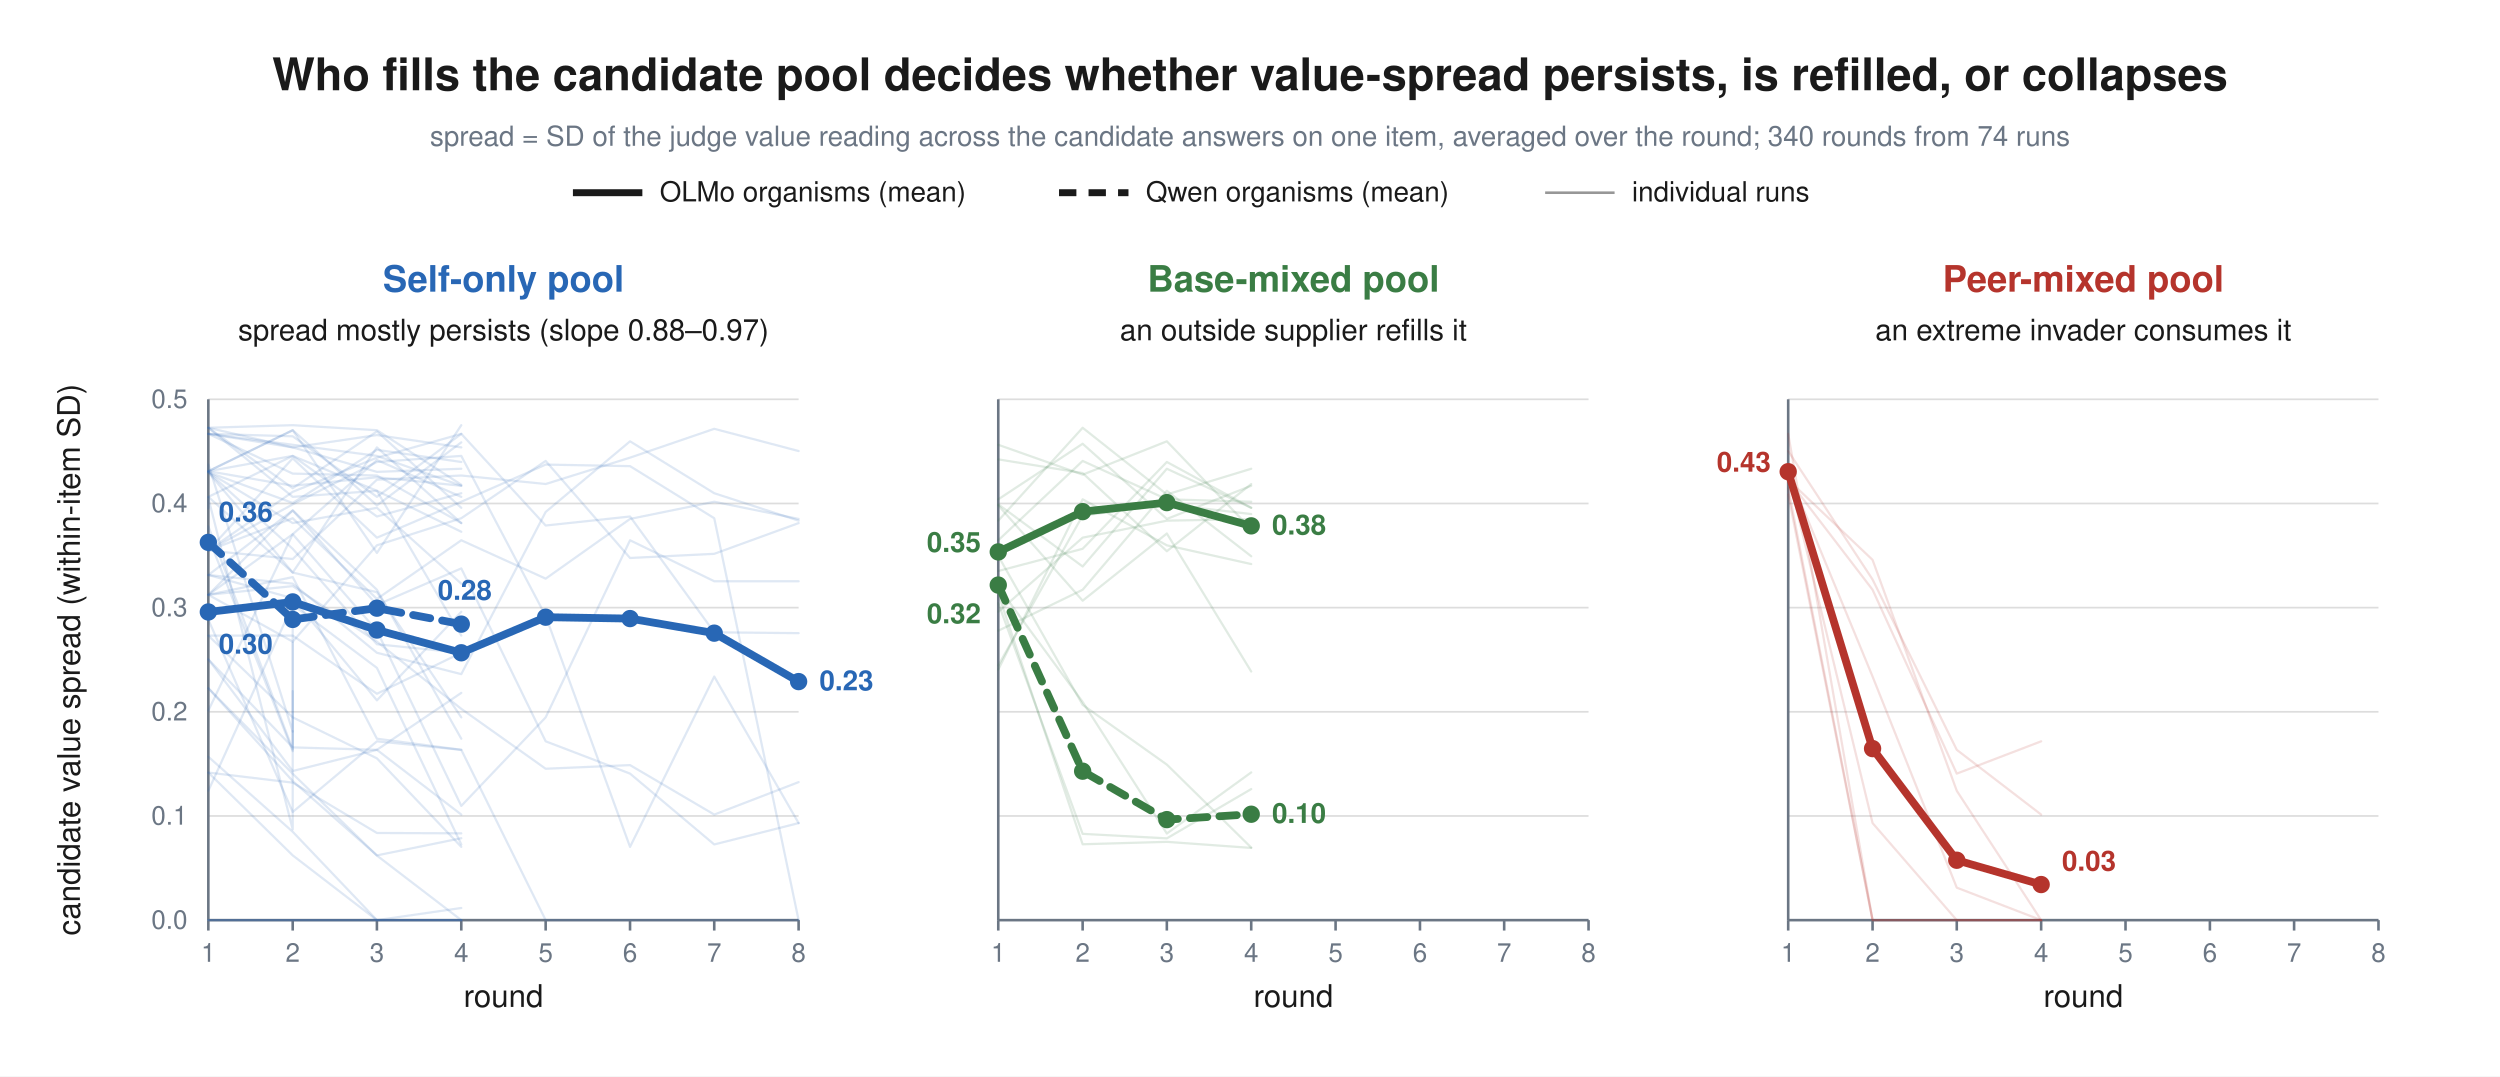
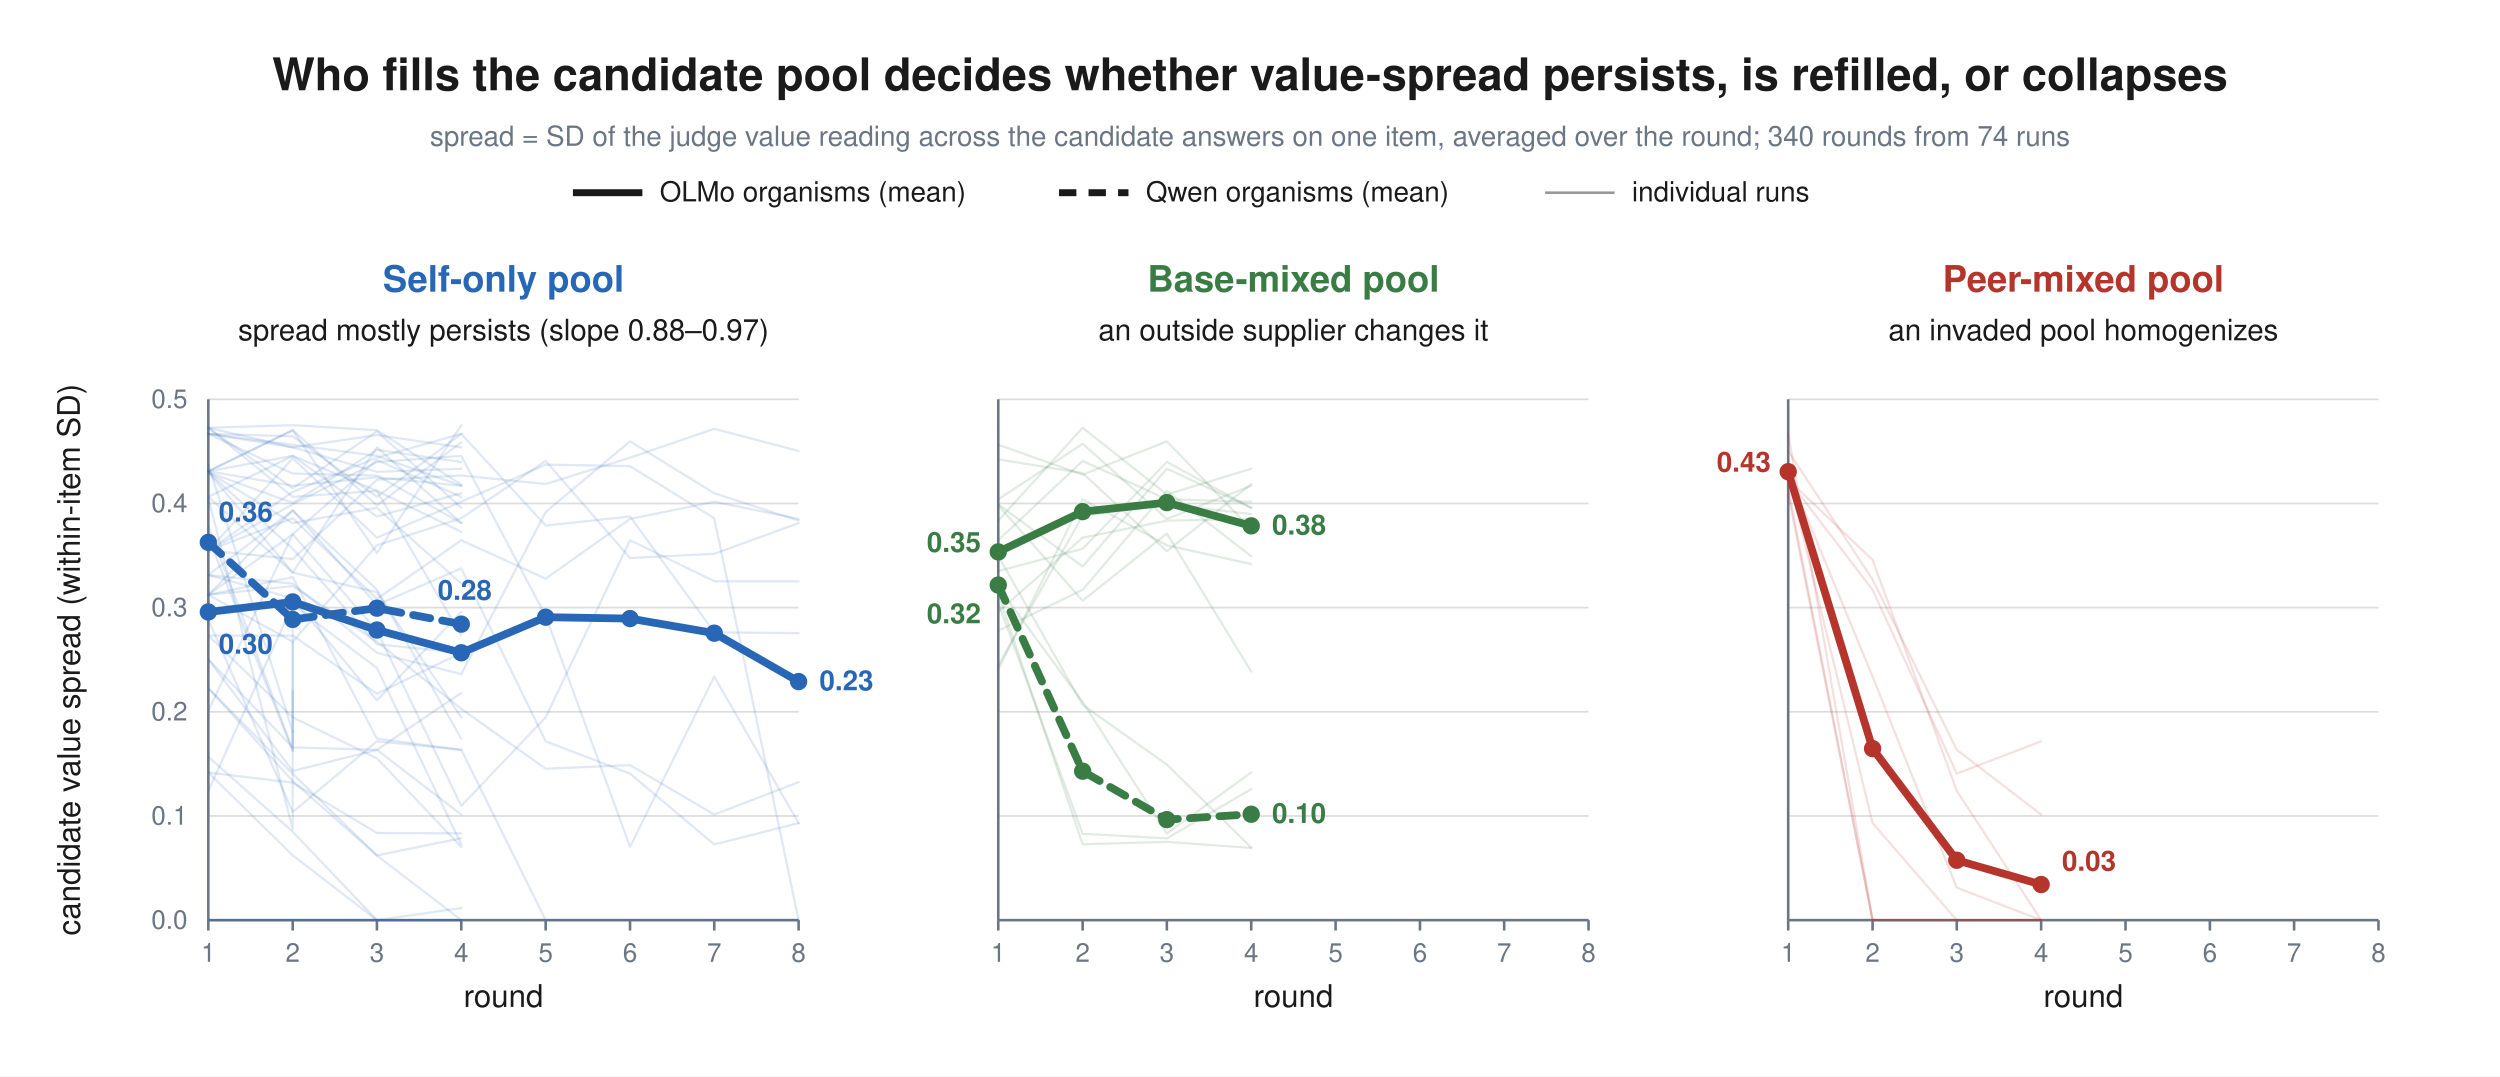
<svg xmlns="http://www.w3.org/2000/svg" viewBox="0 0 1440 620" font-family="Helvetica, Arial, sans-serif">
  <rect width="1440" height="620" fill="white" />
  <text x="720" y="52" text-anchor="middle" font-size="26" font-weight="bold" fill="#1a1a1a" font-family="Helvetica, Arial, sans-serif">Who fills the candidate pool decides whether value-spread persists, is refilled, or collapses</text>
  <text x="720" y="84" text-anchor="middle" font-size="16" fill="#6b7684" font-family="Helvetica, Arial, sans-serif">spread = SD of the judge value reading across the candidate answers on one item, averaged over the round; 340 rounds from 74 runs</text>
  <line x1="330" y1="111" x2="370" y2="111" stroke="#1a1a1a" stroke-width="4" />
  <text x="380" y="116" font-size="16" fill="#1a1a1a" font-family="Helvetica, Arial, sans-serif">OLMo organisms (mean)</text>
  <line x1="610" y1="111" x2="650" y2="111" stroke="#1a1a1a" stroke-width="4" stroke-dasharray="10 7" />
  <text x="660" y="116" font-size="16" fill="#1a1a1a" font-family="Helvetica, Arial, sans-serif">Qwen organisms (mean)</text>
  <line x1="890" y1="111" x2="930" y2="111" stroke="#1a1a1a" stroke-width="1.5" stroke-opacity="0.45" />
  <text x="940" y="116" font-size="16" fill="#1a1a1a" font-family="Helvetica, Arial, sans-serif">individual runs</text>
  <text x="46" y="380.0" font-size="18" fill="#1a1a1a" font-family="Helvetica, Arial, sans-serif" text-anchor="middle" transform="rotate(-90 46 380.0)">candidate value spread (within-item SD)</text>
  <text x="290.0" y="168" text-anchor="middle" font-size="21" font-weight="bold" fill="#2867b5" font-family="Helvetica, Arial, sans-serif">Self-only pool</text>
  <text x="290.0" y="196" text-anchor="middle" font-size="17" fill="#1a1a1a" font-family="Helvetica, Arial, sans-serif">spread mostly persists (slope 0.88–0.97)</text>
  <line x1="120" y1="530.0" x2="460" y2="530.0" stroke="#dddddd" stroke-width="1" />
  <text x="108" y="535.0" text-anchor="end" font-size="15" fill="#6b7684" font-family="Helvetica, Arial, sans-serif">0.0</text>
  <line x1="120" y1="470.0" x2="460" y2="470.0" stroke="#dddddd" stroke-width="1" />
  <text x="108" y="475.0" text-anchor="end" font-size="15" fill="#6b7684" font-family="Helvetica, Arial, sans-serif">0.1</text>
  <line x1="120" y1="410.0" x2="460" y2="410.0" stroke="#dddddd" stroke-width="1" />
  <text x="108" y="415.0" text-anchor="end" font-size="15" fill="#6b7684" font-family="Helvetica, Arial, sans-serif">0.2</text>
  <line x1="120" y1="350.0" x2="460" y2="350.0" stroke="#dddddd" stroke-width="1" />
  <text x="108" y="355.0" text-anchor="end" font-size="15" fill="#6b7684" font-family="Helvetica, Arial, sans-serif">0.3</text>
  <line x1="120" y1="290.0" x2="460" y2="290.0" stroke="#dddddd" stroke-width="1" />
  <text x="108" y="295.0" text-anchor="end" font-size="15" fill="#6b7684" font-family="Helvetica, Arial, sans-serif">0.4</text>
  <line x1="120" y1="230.0" x2="460" y2="230.0" stroke="#dddddd" stroke-width="1" />
  <text x="108" y="235.0" text-anchor="end" font-size="15" fill="#6b7684" font-family="Helvetica, Arial, sans-serif">0.5</text>
  <line x1="120" y1="230" x2="120" y2="530" stroke="#6b7684" stroke-width="1.5" />
  <line x1="120" y1="530" x2="460" y2="530" stroke="#6b7684" stroke-width="1.5" />
  <line x1="120.0" y1="530" x2="120.0" y2="536" stroke="#6b7684" stroke-width="1.5" />
  <text x="120.0" y="554" text-anchor="middle" font-size="15" fill="#6b7684" font-family="Helvetica, Arial, sans-serif">1</text>
  <line x1="168.6" y1="530" x2="168.6" y2="536" stroke="#6b7684" stroke-width="1.5" />
  <text x="168.6" y="554" text-anchor="middle" font-size="15" fill="#6b7684" font-family="Helvetica, Arial, sans-serif">2</text>
  <line x1="217.1" y1="530" x2="217.1" y2="536" stroke="#6b7684" stroke-width="1.5" />
  <text x="217.1" y="554" text-anchor="middle" font-size="15" fill="#6b7684" font-family="Helvetica, Arial, sans-serif">3</text>
  <line x1="265.7" y1="530" x2="265.7" y2="536" stroke="#6b7684" stroke-width="1.5" />
  <text x="265.7" y="554" text-anchor="middle" font-size="15" fill="#6b7684" font-family="Helvetica, Arial, sans-serif">4</text>
  <line x1="314.3" y1="530" x2="314.3" y2="536" stroke="#6b7684" stroke-width="1.5" />
  <text x="314.3" y="554" text-anchor="middle" font-size="15" fill="#6b7684" font-family="Helvetica, Arial, sans-serif">5</text>
  <line x1="362.9" y1="530" x2="362.9" y2="536" stroke="#6b7684" stroke-width="1.5" />
  <text x="362.9" y="554" text-anchor="middle" font-size="15" fill="#6b7684" font-family="Helvetica, Arial, sans-serif">6</text>
  <line x1="411.4" y1="530" x2="411.4" y2="536" stroke="#6b7684" stroke-width="1.5" />
  <text x="411.4" y="554" text-anchor="middle" font-size="15" fill="#6b7684" font-family="Helvetica, Arial, sans-serif">7</text>
  <line x1="460.0" y1="530" x2="460.0" y2="536" stroke="#6b7684" stroke-width="1.5" />
  <text x="460.0" y="554" text-anchor="middle" font-size="15" fill="#6b7684" font-family="Helvetica, Arial, sans-serif">8</text>
  <text x="290.0" y="580" text-anchor="middle" font-size="18" fill="#1a1a1a" font-family="Helvetica, Arial, sans-serif">round</text>
  <polyline points="120.0,331.2 168.6,344.6 217.1,403.4 265.7,352.4" fill="none" stroke="#2867b5" stroke-width="1.3" stroke-opacity="0.15" stroke-linejoin="round" stroke-linecap="round" />
  <polyline points="120.0,331.2 168.6,294.0 217.1,339.7 265.7,425.5" fill="none" stroke="#2867b5" stroke-width="1.3" stroke-opacity="0.15" stroke-linejoin="round" stroke-linecap="round" />
  <polyline points="120.0,379.8 168.6,430.5 217.1,431.9 265.7,469.2" fill="none" stroke="#2867b5" stroke-width="1.3" stroke-opacity="0.15" stroke-linejoin="round" stroke-linecap="round" />
  <polyline points="120.0,379.8 168.6,444.1 217.1,431.9 265.7,399.1" fill="none" stroke="#2867b5" stroke-width="1.3" stroke-opacity="0.15" stroke-linejoin="round" stroke-linecap="round" />
  <polyline points="120.0,409.3 168.6,307.7 217.1,265.0 265.7,286.2" fill="none" stroke="#2867b5" stroke-width="1.3" stroke-opacity="0.15" stroke-linejoin="round" stroke-linecap="round" />
  <polyline points="120.0,366.1 168.6,413.2 217.1,436.8 265.7,487.8" fill="none" stroke="#2867b5" stroke-width="1.3" stroke-opacity="0.15" stroke-linejoin="round" stroke-linecap="round" />
  <polyline points="120.0,286.2 168.6,329.8 217.1,341.1 265.7,413.2" fill="none" stroke="#2867b5" stroke-width="1.3" stroke-opacity="0.15" stroke-linejoin="round" stroke-linecap="round" />
  <polyline points="120.0,356.9 168.6,467.7 217.1,427.0 265.7,431.9" fill="none" stroke="#2867b5" stroke-width="1.3" stroke-opacity="0.15" stroke-linejoin="round" stroke-linecap="round" />
  <polyline points="120.0,366.1 168.6,366.1 217.1,399.6 265.7,376.0" fill="none" stroke="#2867b5" stroke-width="1.3" stroke-opacity="0.15" stroke-linejoin="round" stroke-linecap="round" />
  <polyline points="120.0,286.2 168.6,262.6 217.1,297.5 265.7,284.1" fill="none" stroke="#2867b5" stroke-width="1.3" stroke-opacity="0.15" stroke-linejoin="round" stroke-linecap="round" />
  <polyline points="120.0,342.6 168.6,369.6 217.1,314.1 265.7,298.5 314.3,265.5 362.9,321.4 411.4,319.0 460.0,301.3" fill="none" stroke="#2867b5" stroke-width="1.3" stroke-opacity="0.15" stroke-linejoin="round" stroke-linecap="round" />
  <polyline points="120.0,317.1 168.6,283.3 217.1,263.6 265.7,249.9 314.3,302.7 362.9,297.5 411.4,364.2 460.0,364.7" fill="none" stroke="#2867b5" stroke-width="1.3" stroke-opacity="0.15" stroke-linejoin="round" stroke-linecap="round" />
  <polyline points="120.0,455.5 168.6,348.4 217.1,384.7 265.7,486.4" fill="none" stroke="#2867b5" stroke-width="1.3" stroke-opacity="0.15" stroke-linejoin="round" stroke-linecap="round" />
  <polyline points="120.0,530.0 168.6,530.0 217.1,530.0 265.7,530.0" fill="none" stroke="#2867b5" stroke-width="1.3" stroke-opacity="0.15" stroke-linejoin="round" stroke-linecap="round" />
  <polyline points="120.0,342.6 168.6,294.0 217.1,348.4 265.7,327.4 314.3,427.0 362.9,445.6 411.4,486.4 460.0,474.1" fill="none" stroke="#2867b5" stroke-width="1.3" stroke-opacity="0.15" stroke-linejoin="round" stroke-linecap="round" />
  <polyline points="120.0,317.1 168.6,264.0 217.1,309.7 265.7,289.0 314.3,267.6 362.9,268.5 411.4,298.5 460.0,530.0" fill="none" stroke="#2867b5" stroke-width="1.3" stroke-opacity="0.15" stroke-linejoin="round" stroke-linecap="round" />
  <polyline points="120.0,342.6 168.6,337.6 217.1,369.6 265.7,408.3 314.3,442.8 362.9,440.7 411.4,469.2 460.0,450.5" fill="none" stroke="#2867b5" stroke-width="1.3" stroke-opacity="0.15" stroke-linejoin="round" stroke-linecap="round" />
  <polyline points="120.0,317.1 168.6,290.5 217.1,266.1 265.7,262.6 314.3,354.8 362.9,487.8 411.4,389.7 460.0,474.1" fill="none" stroke="#2867b5" stroke-width="1.3" stroke-opacity="0.15" stroke-linejoin="round" stroke-linecap="round" />
  <polyline points="120.0,342.6 168.6,307.7 217.1,363.3 265.7,464.2 314.3,413.2 362.9,311.2 411.4,334.8 460.0,334.8" fill="none" stroke="#2867b5" stroke-width="1.3" stroke-opacity="0.15" stroke-linejoin="round" stroke-linecap="round" />
  <polyline points="120.0,317.1 168.6,322.0 217.1,276.3 265.7,273.9 314.3,278.8 362.9,263.6 411.4,247.0 460.0,259.8" fill="none" stroke="#2867b5" stroke-width="1.3" stroke-opacity="0.15" stroke-linejoin="round" stroke-linecap="round" />
  <polyline points="120.0,342.6 168.6,332.4 217.1,425.5 265.7,431.9 314.3,530.0 362.9,530.0 411.4,530.0 460.0,530.0" fill="none" stroke="#2867b5" stroke-width="1.3" stroke-opacity="0.15" stroke-linejoin="round" stroke-linecap="round" />
  <polyline points="120.0,317.1 168.6,298.5 217.1,345.0 265.7,311.2 314.3,333.3 362.9,298.9 411.4,289.0 460.0,298.9" fill="none" stroke="#2867b5" stroke-width="1.3" stroke-opacity="0.15" stroke-linejoin="round" stroke-linecap="round" />
  <polyline points="120.0,331.2 168.6,336.2 217.1,376.0 265.7,388.3 314.3,294.9 362.9,254.2 411.4,284.1 460.0,299.9" fill="none" stroke="#2867b5" stroke-width="1.3" stroke-opacity="0.15" stroke-linejoin="round" stroke-linecap="round" />
  <polyline points="120.0,271.4 168.6,262.6 217.1,282.7 265.7,366.1" fill="none" stroke="#2867b5" stroke-width="1.3" stroke-opacity="0.15" stroke-linejoin="round" stroke-linecap="round" />
  <polyline points="120.0,271.4 168.6,279.8 217.1,274.9 265.7,279.8" fill="none" stroke="#2867b5" stroke-width="1.3" stroke-opacity="0.15" stroke-linejoin="round" stroke-linecap="round" />
  <polyline points="120.0,271.4 168.6,247.8 217.1,291.1 265.7,254.8" fill="none" stroke="#2867b5" stroke-width="1.3" stroke-opacity="0.15" stroke-linejoin="round" stroke-linecap="round" />
  <polyline points="120.0,271.4 168.6,247.8 217.1,318.5 265.7,244.9" fill="none" stroke="#2867b5" stroke-width="1.3" stroke-opacity="0.15" stroke-linejoin="round" stroke-linecap="round" />
  <polyline points="120.0,246.4 168.6,281.2 217.1,248.5 265.7,292.5" fill="none" stroke="#2867b5" stroke-width="1.3" stroke-opacity="0.15" stroke-linejoin="round" stroke-linecap="round" />
  <polyline points="120.0,246.4 168.6,244.9 217.1,247.8 265.7,279.2" fill="none" stroke="#2867b5" stroke-width="1.3" stroke-opacity="0.15" stroke-linejoin="round" stroke-linecap="round" />
  <polyline points="120.0,246.4 168.6,286.2 217.1,282.7 265.7,306.3" fill="none" stroke="#2867b5" stroke-width="1.3" stroke-opacity="0.15" stroke-linejoin="round" stroke-linecap="round" />
  <polyline points="120.0,246.4 168.6,257.7 217.1,250.6 265.7,257.7" fill="none" stroke="#2867b5" stroke-width="1.3" stroke-opacity="0.15" stroke-linejoin="round" stroke-linecap="round" />
  <polyline points="120.0,272.0 168.6,316.1 217.1,371.1 265.7,376.0" fill="none" stroke="#2867b5" stroke-width="1.3" stroke-opacity="0.15" stroke-linejoin="round" stroke-linecap="round" />
  <polyline points="120.0,272.0 168.6,329.8 217.1,257.7 265.7,301.3" fill="none" stroke="#2867b5" stroke-width="1.3" stroke-opacity="0.15" stroke-linejoin="round" stroke-linecap="round" />
  <polyline points="120.0,272.0 168.6,289.7 217.1,259.1 265.7,266.1" fill="none" stroke="#2867b5" stroke-width="1.3" stroke-opacity="0.15" stroke-linejoin="round" stroke-linecap="round" />
  <polyline points="120.0,272.0 168.6,301.3 217.1,292.5 265.7,336.2" fill="none" stroke="#2867b5" stroke-width="1.3" stroke-opacity="0.15" stroke-linejoin="round" stroke-linecap="round" />
  <polyline points="120.0,249.9 168.6,256.2 217.1,262.6 265.7,279.8" fill="none" stroke="#2867b5" stroke-width="1.3" stroke-opacity="0.15" stroke-linejoin="round" stroke-linecap="round" />
  <polyline points="120.0,249.9 168.6,251.3 217.1,286.2 265.7,249.9" fill="none" stroke="#2867b5" stroke-width="1.3" stroke-opacity="0.15" stroke-linejoin="round" stroke-linecap="round" />
  <polyline points="120.0,249.9 168.6,257.7 217.1,271.8 265.7,270.0" fill="none" stroke="#2867b5" stroke-width="1.3" stroke-opacity="0.15" stroke-linejoin="round" stroke-linecap="round" />
  <polyline points="120.0,249.9 168.6,272.8 217.1,273.9 265.7,301.3" fill="none" stroke="#2867b5" stroke-width="1.3" stroke-opacity="0.15" stroke-linejoin="round" stroke-linecap="round" />
  <polyline points="120.0,306.0 120.0,303.1 168.6,431.7 168.6,398.1" fill="none" stroke="#2867b5" stroke-width="1.3" stroke-opacity="0.15" stroke-linejoin="round" stroke-linecap="round" />
  <polyline points="120.0,271.3 120.0,267.5 168.6,421.4 168.6,347.4" fill="none" stroke="#2867b5" stroke-width="1.3" stroke-opacity="0.15" stroke-linejoin="round" stroke-linecap="round" />
  <polyline points="120.0,292.8 120.0,286.9 168.6,477.7 168.6,421.1" fill="none" stroke="#2867b5" stroke-width="1.3" stroke-opacity="0.15" stroke-linejoin="round" stroke-linecap="round" />
  <polyline points="120.0,310.9 120.0,309.4 168.6,432.7 168.6,370.2" fill="none" stroke="#2867b5" stroke-width="1.3" stroke-opacity="0.15" stroke-linejoin="round" stroke-linecap="round" />
  <polyline points="120.0,445.0 168.6,450.8 217.1,479.8 265.7,480.0" fill="none" stroke="#2867b5" stroke-width="1.3" stroke-opacity="0.15" stroke-linejoin="round" stroke-linecap="round" />
  <polyline points="120.0,396.4 168.6,449.9 217.1,492.7 265.7,482.8" fill="none" stroke="#2867b5" stroke-width="1.3" stroke-opacity="0.15" stroke-linejoin="round" stroke-linecap="round" />
  <polyline points="120.0,435.9 168.6,479.1 217.1,530.0 265.7,530.0" fill="none" stroke="#2867b5" stroke-width="1.3" stroke-opacity="0.15" stroke-linejoin="round" stroke-linecap="round" />
  <polyline points="120.0,445.0 168.6,492.7 217.1,530.0 265.7,523.0" fill="none" stroke="#2867b5" stroke-width="1.3" stroke-opacity="0.15" stroke-linejoin="round" stroke-linecap="round" />
  <polyline points="120.0,396.4 168.6,445.7 217.1,492.8 265.7,530.0" fill="none" stroke="#2867b5" stroke-width="1.3" stroke-opacity="0.15" stroke-linejoin="round" stroke-linecap="round" />
  <polyline points="120.0,530.0 168.6,530.0 217.1,530.0 265.7,530.0" fill="none" stroke="#2867b5" stroke-width="1.3" stroke-opacity="0.15" stroke-linejoin="round" stroke-linecap="round" />
  <polyline points="120.0,530.0 168.6,530.0 217.1,530.0 265.7,530.0" fill="none" stroke="#2867b5" stroke-width="1.3" stroke-opacity="0.15" stroke-linejoin="round" stroke-linecap="round" />
  <polyline points="120.0,352.5 168.6,346.7 217.1,362.9 265.7,376.0 314.3,355.5 362.9,356.3 411.4,364.7 460.0,392.6" fill="none" stroke="#2867b5" stroke-width="4.5" stroke-opacity="1.0" stroke-linejoin="round" stroke-linecap="round" />
  <circle cx="120.0" cy="352.5" r="5" fill="#2867b5" />
  <circle cx="168.6" cy="346.7" r="5" fill="#2867b5" />
  <circle cx="217.1" cy="362.9" r="5" fill="#2867b5" />
  <circle cx="265.7" cy="376.0" r="5" fill="#2867b5" />
  <circle cx="314.3" cy="355.5" r="5" fill="#2867b5" />
  <circle cx="362.9" cy="356.3" r="5" fill="#2867b5" />
  <circle cx="411.4" cy="364.7" r="5" fill="#2867b5" />
  <circle cx="460.0" cy="392.6" r="5" fill="#2867b5" />
  <polyline points="120.0,312.4 168.6,356.8 217.1,350.3 265.7,359.5" fill="none" stroke="#2867b5" stroke-width="4.5" stroke-opacity="1.0" stroke-linejoin="round" stroke-linecap="round" stroke-dasharray="10 7" />
  <circle cx="120.0" cy="312.4" r="5" fill="#2867b5" />
  <circle cx="168.6" cy="356.8" r="5" fill="#2867b5" />
  <circle cx="217.1" cy="350.3" r="5" fill="#2867b5" />
  <circle cx="265.7" cy="359.5" r="5" fill="#2867b5" />
  <text x="126.0" y="376.5" text-anchor="start" font-size="16" font-weight="bold" fill="#2867b5" font-family="Helvetica, Arial, sans-serif">0.30</text>
  <text x="126.0" y="300.4" text-anchor="start" font-size="16" font-weight="bold" fill="#2867b5" font-family="Helvetica, Arial, sans-serif">0.36</text>
  <text x="472.0" y="397.6" text-anchor="start" font-size="16" font-weight="bold" fill="#2867b5" font-family="Helvetica, Arial, sans-serif">0.23</text>
  <text x="267.7" y="345.5" text-anchor="middle" font-size="16" font-weight="bold" fill="#2867b5" font-family="Helvetica, Arial, sans-serif">0.28</text>
  <text x="745.0" y="168" text-anchor="middle" font-size="21" font-weight="bold" fill="#3a7d44" font-family="Helvetica, Arial, sans-serif">Base-mixed pool</text>
-   <text x="745.0" y="196" text-anchor="middle" font-size="17" fill="#1a1a1a" font-family="Helvetica, Arial, sans-serif">an outside supplier refills it</text>
+   <text x="745.0" y="196" text-anchor="middle" font-size="17" fill="#1a1a1a" font-family="Helvetica, Arial, sans-serif">an outside supplier changes it</text>
  <line x1="575" y1="530.0" x2="915" y2="530.0" stroke="#dddddd" stroke-width="1" />
  <line x1="575" y1="470.0" x2="915" y2="470.0" stroke="#dddddd" stroke-width="1" />
  <line x1="575" y1="410.0" x2="915" y2="410.0" stroke="#dddddd" stroke-width="1" />
  <line x1="575" y1="350.0" x2="915" y2="350.0" stroke="#dddddd" stroke-width="1" />
  <line x1="575" y1="290.0" x2="915" y2="290.0" stroke="#dddddd" stroke-width="1" />
  <line x1="575" y1="230.0" x2="915" y2="230.0" stroke="#dddddd" stroke-width="1" />
  <line x1="575" y1="230" x2="575" y2="530" stroke="#6b7684" stroke-width="1.5" />
  <line x1="575" y1="530" x2="915" y2="530" stroke="#6b7684" stroke-width="1.5" />
  <line x1="575.0" y1="530" x2="575.0" y2="536" stroke="#6b7684" stroke-width="1.5" />
  <text x="575.0" y="554" text-anchor="middle" font-size="15" fill="#6b7684" font-family="Helvetica, Arial, sans-serif">1</text>
  <line x1="623.6" y1="530" x2="623.6" y2="536" stroke="#6b7684" stroke-width="1.5" />
  <text x="623.6" y="554" text-anchor="middle" font-size="15" fill="#6b7684" font-family="Helvetica, Arial, sans-serif">2</text>
  <line x1="672.1" y1="530" x2="672.1" y2="536" stroke="#6b7684" stroke-width="1.5" />
  <text x="672.1" y="554" text-anchor="middle" font-size="15" fill="#6b7684" font-family="Helvetica, Arial, sans-serif">3</text>
  <line x1="720.7" y1="530" x2="720.7" y2="536" stroke="#6b7684" stroke-width="1.5" />
  <text x="720.7" y="554" text-anchor="middle" font-size="15" fill="#6b7684" font-family="Helvetica, Arial, sans-serif">4</text>
  <line x1="769.3" y1="530" x2="769.3" y2="536" stroke="#6b7684" stroke-width="1.5" />
  <text x="769.3" y="554" text-anchor="middle" font-size="15" fill="#6b7684" font-family="Helvetica, Arial, sans-serif">5</text>
  <line x1="817.9" y1="530" x2="817.9" y2="536" stroke="#6b7684" stroke-width="1.5" />
  <text x="817.9" y="554" text-anchor="middle" font-size="15" fill="#6b7684" font-family="Helvetica, Arial, sans-serif">6</text>
  <line x1="866.4" y1="530" x2="866.4" y2="536" stroke="#6b7684" stroke-width="1.5" />
  <text x="866.4" y="554" text-anchor="middle" font-size="15" fill="#6b7684" font-family="Helvetica, Arial, sans-serif">7</text>
  <line x1="915.0" y1="530" x2="915.0" y2="536" stroke="#6b7684" stroke-width="1.5" />
  <text x="915.0" y="554" text-anchor="middle" font-size="15" fill="#6b7684" font-family="Helvetica, Arial, sans-serif">8</text>
  <text x="745.0" y="580" text-anchor="middle" font-size="18" fill="#1a1a1a" font-family="Helvetica, Arial, sans-serif">round</text>
  <polyline points="575.0,385.7 623.6,287.6 672.1,314.1 720.7,324.9" fill="none" stroke="#3a7d44" stroke-width="1.3" stroke-opacity="0.15" stroke-linejoin="round" stroke-linecap="round" />
  <polyline points="575.0,291.1 623.6,346.0 672.1,307.3 720.7,386.8" fill="none" stroke="#3a7d44" stroke-width="1.3" stroke-opacity="0.15" stroke-linejoin="round" stroke-linecap="round" />
  <polyline points="575.0,311.2 623.6,265.5 672.1,287.6 720.7,289.0" fill="none" stroke="#3a7d44" stroke-width="1.3" stroke-opacity="0.15" stroke-linejoin="round" stroke-linecap="round" />
  <polyline points="575.0,363.3 623.6,339.7 672.1,282.7 720.7,320.4" fill="none" stroke="#3a7d44" stroke-width="1.3" stroke-opacity="0.15" stroke-linejoin="round" stroke-linecap="round" />
  <polyline points="575.0,328.9 623.6,316.1 672.1,266.1 720.7,292.5" fill="none" stroke="#3a7d44" stroke-width="1.3" stroke-opacity="0.15" stroke-linejoin="round" stroke-linecap="round" />
  <polyline points="575.0,352.4 623.6,309.7 672.1,299.9 720.7,299.0" fill="none" stroke="#3a7d44" stroke-width="1.3" stroke-opacity="0.15" stroke-linejoin="round" stroke-linecap="round" />
  <polyline points="575.0,264.6 623.6,272.5 672.1,317.5 720.7,278.8" fill="none" stroke="#3a7d44" stroke-width="1.3" stroke-opacity="0.15" stroke-linejoin="round" stroke-linecap="round" />
  <polyline points="575.0,256.2 623.6,273.4 672.1,254.2 720.7,304.8" fill="none" stroke="#3a7d44" stroke-width="1.3" stroke-opacity="0.15" stroke-linejoin="round" stroke-linecap="round" />
  <polyline points="575.0,287.6 623.6,255.6 672.1,298.9 720.7,279.8" fill="none" stroke="#3a7d44" stroke-width="1.3" stroke-opacity="0.15" stroke-linejoin="round" stroke-linecap="round" />
  <polyline points="575.0,299.9 623.6,246.4 672.1,284.8 720.7,270.0" fill="none" stroke="#3a7d44" stroke-width="1.3" stroke-opacity="0.15" stroke-linejoin="round" stroke-linecap="round" />
  <polyline points="575.0,290.5 623.6,326.3 672.1,270.0 720.7,292.5" fill="none" stroke="#3a7d44" stroke-width="1.3" stroke-opacity="0.15" stroke-linejoin="round" stroke-linecap="round" />
  <polyline points="575.0,383.3 623.6,297.0 672.1,290.5 720.7,296.1" fill="none" stroke="#3a7d44" stroke-width="1.3" stroke-opacity="0.15" stroke-linejoin="round" stroke-linecap="round" />
  <polyline points="575.0,342.1 623.6,486.3 672.1,484.9 720.7,488.4" fill="none" stroke="#3a7d44" stroke-width="1.3" stroke-opacity="0.15" stroke-linejoin="round" stroke-linecap="round" />
  <polyline points="575.0,347.4 623.6,480.3 672.1,482.9 720.7,454.5" fill="none" stroke="#3a7d44" stroke-width="1.3" stroke-opacity="0.15" stroke-linejoin="round" stroke-linecap="round" />
  <polyline points="575.0,338.1 623.6,404.3 672.1,480.1 720.7,444.9" fill="none" stroke="#3a7d44" stroke-width="1.3" stroke-opacity="0.15" stroke-linejoin="round" stroke-linecap="round" />
  <polyline points="575.0,320.2 623.6,406.0 672.1,440.4 720.7,488.2" fill="none" stroke="#3a7d44" stroke-width="1.3" stroke-opacity="0.15" stroke-linejoin="round" stroke-linecap="round" />
  <polyline points="575.0,317.9 623.6,294.7 672.1,289.5 720.7,302.9" fill="none" stroke="#3a7d44" stroke-width="4.5" stroke-opacity="1.0" stroke-linejoin="round" stroke-linecap="round" />
  <circle cx="575.0" cy="317.9" r="5" fill="#3a7d44" />
  <circle cx="623.6" cy="294.7" r="5" fill="#3a7d44" />
  <circle cx="672.1" cy="289.5" r="5" fill="#3a7d44" />
  <circle cx="720.7" cy="302.9" r="5" fill="#3a7d44" />
  <polyline points="575.0,337.0 623.6,444.2 672.1,472.1 720.7,469.0" fill="none" stroke="#3a7d44" stroke-width="4.5" stroke-opacity="1.0" stroke-linejoin="round" stroke-linecap="round" stroke-dasharray="10 7" />
  <circle cx="575.0" cy="337.0" r="5" fill="#3a7d44" />
  <circle cx="623.6" cy="444.2" r="5" fill="#3a7d44" />
  <circle cx="672.1" cy="472.1" r="5" fill="#3a7d44" />
  <circle cx="720.7" cy="469.0" r="5" fill="#3a7d44" />
  <text x="565.0" y="317.9" text-anchor="end" font-size="16" font-weight="bold" fill="#3a7d44" font-family="Helvetica, Arial, sans-serif">0.35</text>
  <text x="565.0" y="359.0" text-anchor="end" font-size="16" font-weight="bold" fill="#3a7d44" font-family="Helvetica, Arial, sans-serif">0.32</text>
  <text x="732.7" y="307.9" text-anchor="start" font-size="16" font-weight="bold" fill="#3a7d44" font-family="Helvetica, Arial, sans-serif">0.38</text>
  <text x="732.7" y="474.0" text-anchor="start" font-size="16" font-weight="bold" fill="#3a7d44" font-family="Helvetica, Arial, sans-serif">0.10</text>
  <text x="1200.0" y="168" text-anchor="middle" font-size="21" font-weight="bold" fill="#b5342c" font-family="Helvetica, Arial, sans-serif">Peer-mixed pool</text>
-   <text x="1200.0" y="196" text-anchor="middle" font-size="17" fill="#1a1a1a" font-family="Helvetica, Arial, sans-serif">an extreme invader consumes it</text>
+   <text x="1200.0" y="196" text-anchor="middle" font-size="17" fill="#1a1a1a" font-family="Helvetica, Arial, sans-serif">an invaded pool homogenizes</text>
  <line x1="1030" y1="530.0" x2="1370" y2="530.0" stroke="#dddddd" stroke-width="1" />
  <line x1="1030" y1="470.0" x2="1370" y2="470.0" stroke="#dddddd" stroke-width="1" />
  <line x1="1030" y1="410.0" x2="1370" y2="410.0" stroke="#dddddd" stroke-width="1" />
  <line x1="1030" y1="350.0" x2="1370" y2="350.0" stroke="#dddddd" stroke-width="1" />
  <line x1="1030" y1="290.0" x2="1370" y2="290.0" stroke="#dddddd" stroke-width="1" />
  <line x1="1030" y1="230.0" x2="1370" y2="230.0" stroke="#dddddd" stroke-width="1" />
  <line x1="1030" y1="230" x2="1030" y2="530" stroke="#6b7684" stroke-width="1.5" />
  <line x1="1030" y1="530" x2="1370" y2="530" stroke="#6b7684" stroke-width="1.5" />
  <line x1="1030.0" y1="530" x2="1030.0" y2="536" stroke="#6b7684" stroke-width="1.5" />
  <text x="1030.0" y="554" text-anchor="middle" font-size="15" fill="#6b7684" font-family="Helvetica, Arial, sans-serif">1</text>
  <line x1="1078.6" y1="530" x2="1078.6" y2="536" stroke="#6b7684" stroke-width="1.5" />
  <text x="1078.6" y="554" text-anchor="middle" font-size="15" fill="#6b7684" font-family="Helvetica, Arial, sans-serif">2</text>
  <line x1="1127.1" y1="530" x2="1127.1" y2="536" stroke="#6b7684" stroke-width="1.5" />
  <text x="1127.1" y="554" text-anchor="middle" font-size="15" fill="#6b7684" font-family="Helvetica, Arial, sans-serif">3</text>
  <line x1="1175.7" y1="530" x2="1175.7" y2="536" stroke="#6b7684" stroke-width="1.5" />
  <text x="1175.7" y="554" text-anchor="middle" font-size="15" fill="#6b7684" font-family="Helvetica, Arial, sans-serif">4</text>
  <line x1="1224.3" y1="530" x2="1224.3" y2="536" stroke="#6b7684" stroke-width="1.5" />
  <text x="1224.3" y="554" text-anchor="middle" font-size="15" fill="#6b7684" font-family="Helvetica, Arial, sans-serif">5</text>
  <line x1="1272.9" y1="530" x2="1272.9" y2="536" stroke="#6b7684" stroke-width="1.5" />
  <text x="1272.9" y="554" text-anchor="middle" font-size="15" fill="#6b7684" font-family="Helvetica, Arial, sans-serif">6</text>
  <line x1="1321.4" y1="530" x2="1321.4" y2="536" stroke="#6b7684" stroke-width="1.5" />
  <text x="1321.4" y="554" text-anchor="middle" font-size="15" fill="#6b7684" font-family="Helvetica, Arial, sans-serif">7</text>
  <line x1="1370.0" y1="530" x2="1370.0" y2="536" stroke="#6b7684" stroke-width="1.5" />
  <text x="1370.0" y="554" text-anchor="middle" font-size="15" fill="#6b7684" font-family="Helvetica, Arial, sans-serif">8</text>
  <text x="1200.0" y="580" text-anchor="middle" font-size="18" fill="#1a1a1a" font-family="Helvetica, Arial, sans-serif">round</text>
  <polyline points="1030.0,276.3 1078.6,339.7 1127.1,445.6 1175.7,427.0" fill="none" stroke="#b5342c" stroke-width="1.3" stroke-opacity="0.15" stroke-linejoin="round" stroke-linecap="round" />
  <polyline points="1030.0,259.8 1078.6,333.8 1127.1,431.9 1175.7,469.2" fill="none" stroke="#b5342c" stroke-width="1.3" stroke-opacity="0.15" stroke-linejoin="round" stroke-linecap="round" />
  <polyline points="1030.0,272.0 1078.6,389.7 1127.1,511.3 1175.7,530.0" fill="none" stroke="#b5342c" stroke-width="1.3" stroke-opacity="0.15" stroke-linejoin="round" stroke-linecap="round" />
  <polyline points="1030.0,276.3 1078.6,322.5 1127.1,455.5 1175.7,530.0" fill="none" stroke="#b5342c" stroke-width="1.3" stroke-opacity="0.15" stroke-linejoin="round" stroke-linecap="round" />
  <polyline points="1030.0,249.9 1078.6,530.0 1127.1,530.0 1175.7,530.0" fill="none" stroke="#b5342c" stroke-width="1.3" stroke-opacity="0.15" stroke-linejoin="round" stroke-linecap="round" />
  <polyline points="1030.0,284.8 1078.6,530.0 1127.1,530.0 1175.7,530.0" fill="none" stroke="#b5342c" stroke-width="1.3" stroke-opacity="0.15" stroke-linejoin="round" stroke-linecap="round" />
  <polyline points="1030.0,273.4 1078.6,474.1 1127.1,530.0 1175.7,530.0" fill="none" stroke="#b5342c" stroke-width="1.3" stroke-opacity="0.15" stroke-linejoin="round" stroke-linecap="round" />
  <polyline points="1030.0,281.2 1078.6,530.0 1127.1,530.0 1175.7,530.0" fill="none" stroke="#b5342c" stroke-width="1.3" stroke-opacity="0.15" stroke-linejoin="round" stroke-linecap="round" />
  <polyline points="1030.0,271.7 1078.6,431.2 1127.1,495.5 1175.7,509.5" fill="none" stroke="#b5342c" stroke-width="4.5" stroke-opacity="1.0" stroke-linejoin="round" stroke-linecap="round" />
  <circle cx="1030.0" cy="271.7" r="5" fill="#b5342c" />
  <circle cx="1078.6" cy="431.2" r="5" fill="#b5342c" />
  <circle cx="1127.1" cy="495.5" r="5" fill="#b5342c" />
  <circle cx="1175.7" cy="509.5" r="5" fill="#b5342c" />
  <text x="1020.0" y="271.7" text-anchor="end" font-size="16" font-weight="bold" fill="#b5342c" font-family="Helvetica, Arial, sans-serif">0.43</text>
  <text x="1187.7" y="501.5" text-anchor="start" font-size="16" font-weight="bold" fill="#b5342c" font-family="Helvetica, Arial, sans-serif">0.03</text>
</svg>
